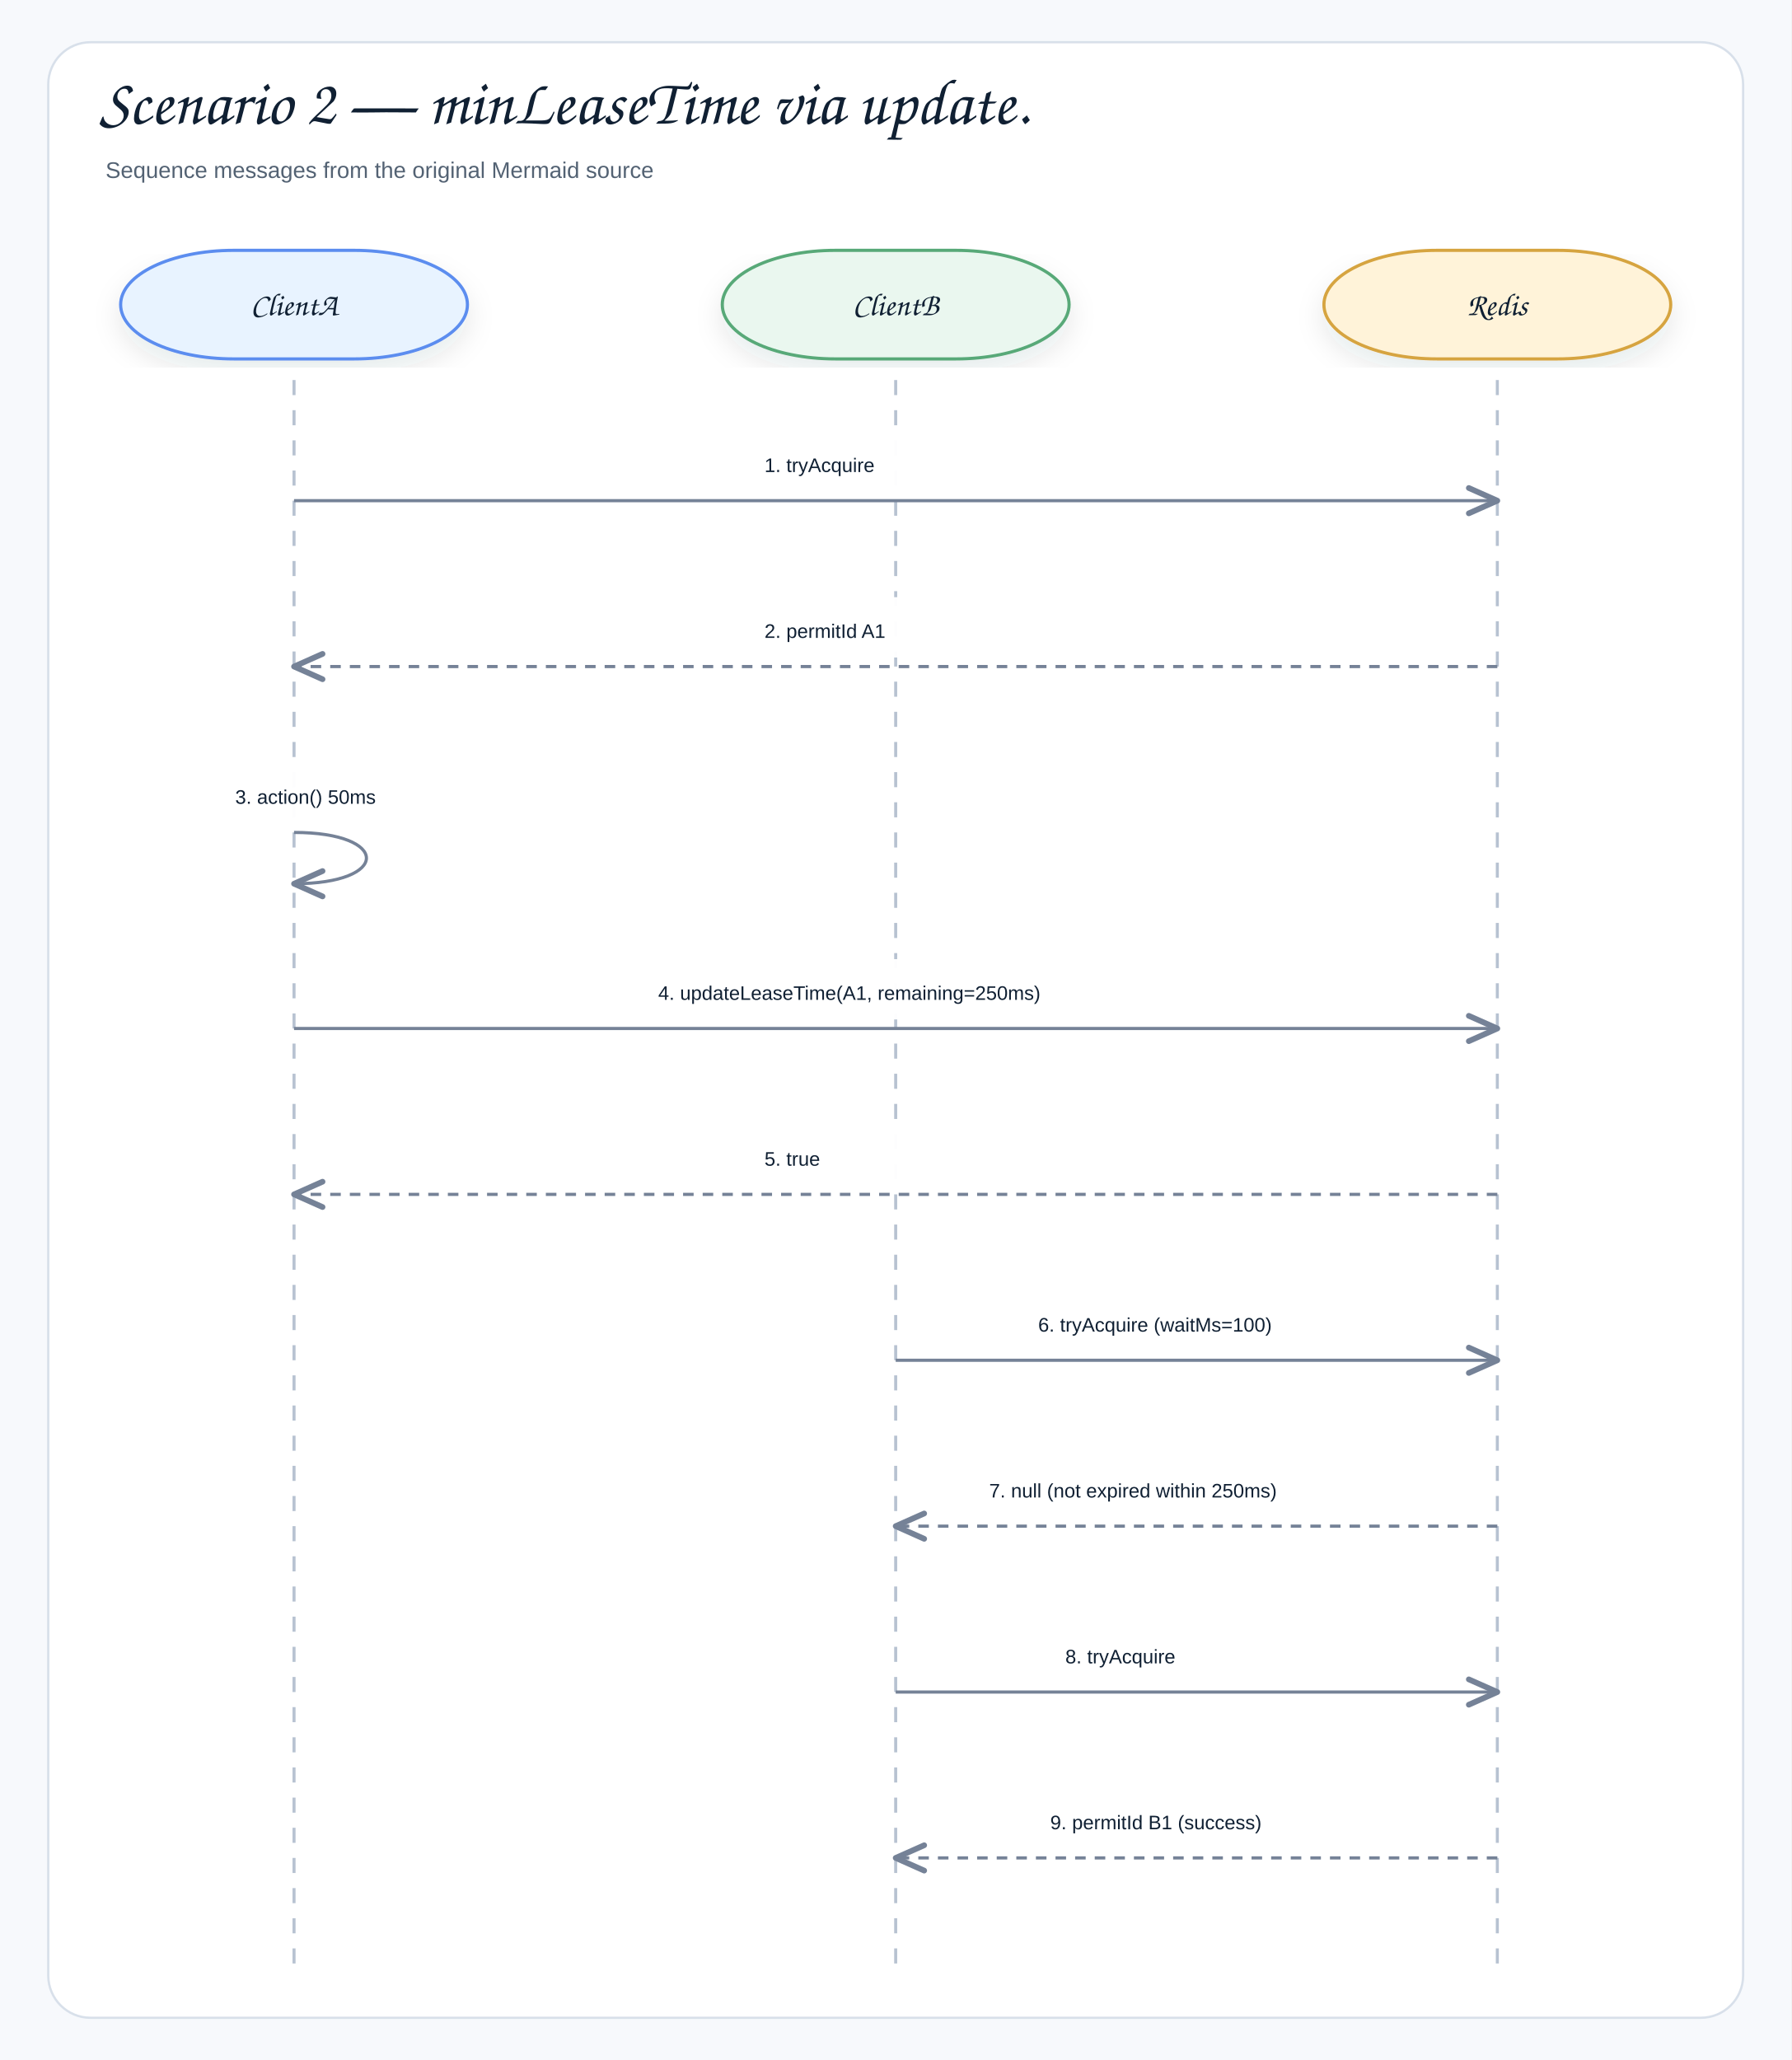
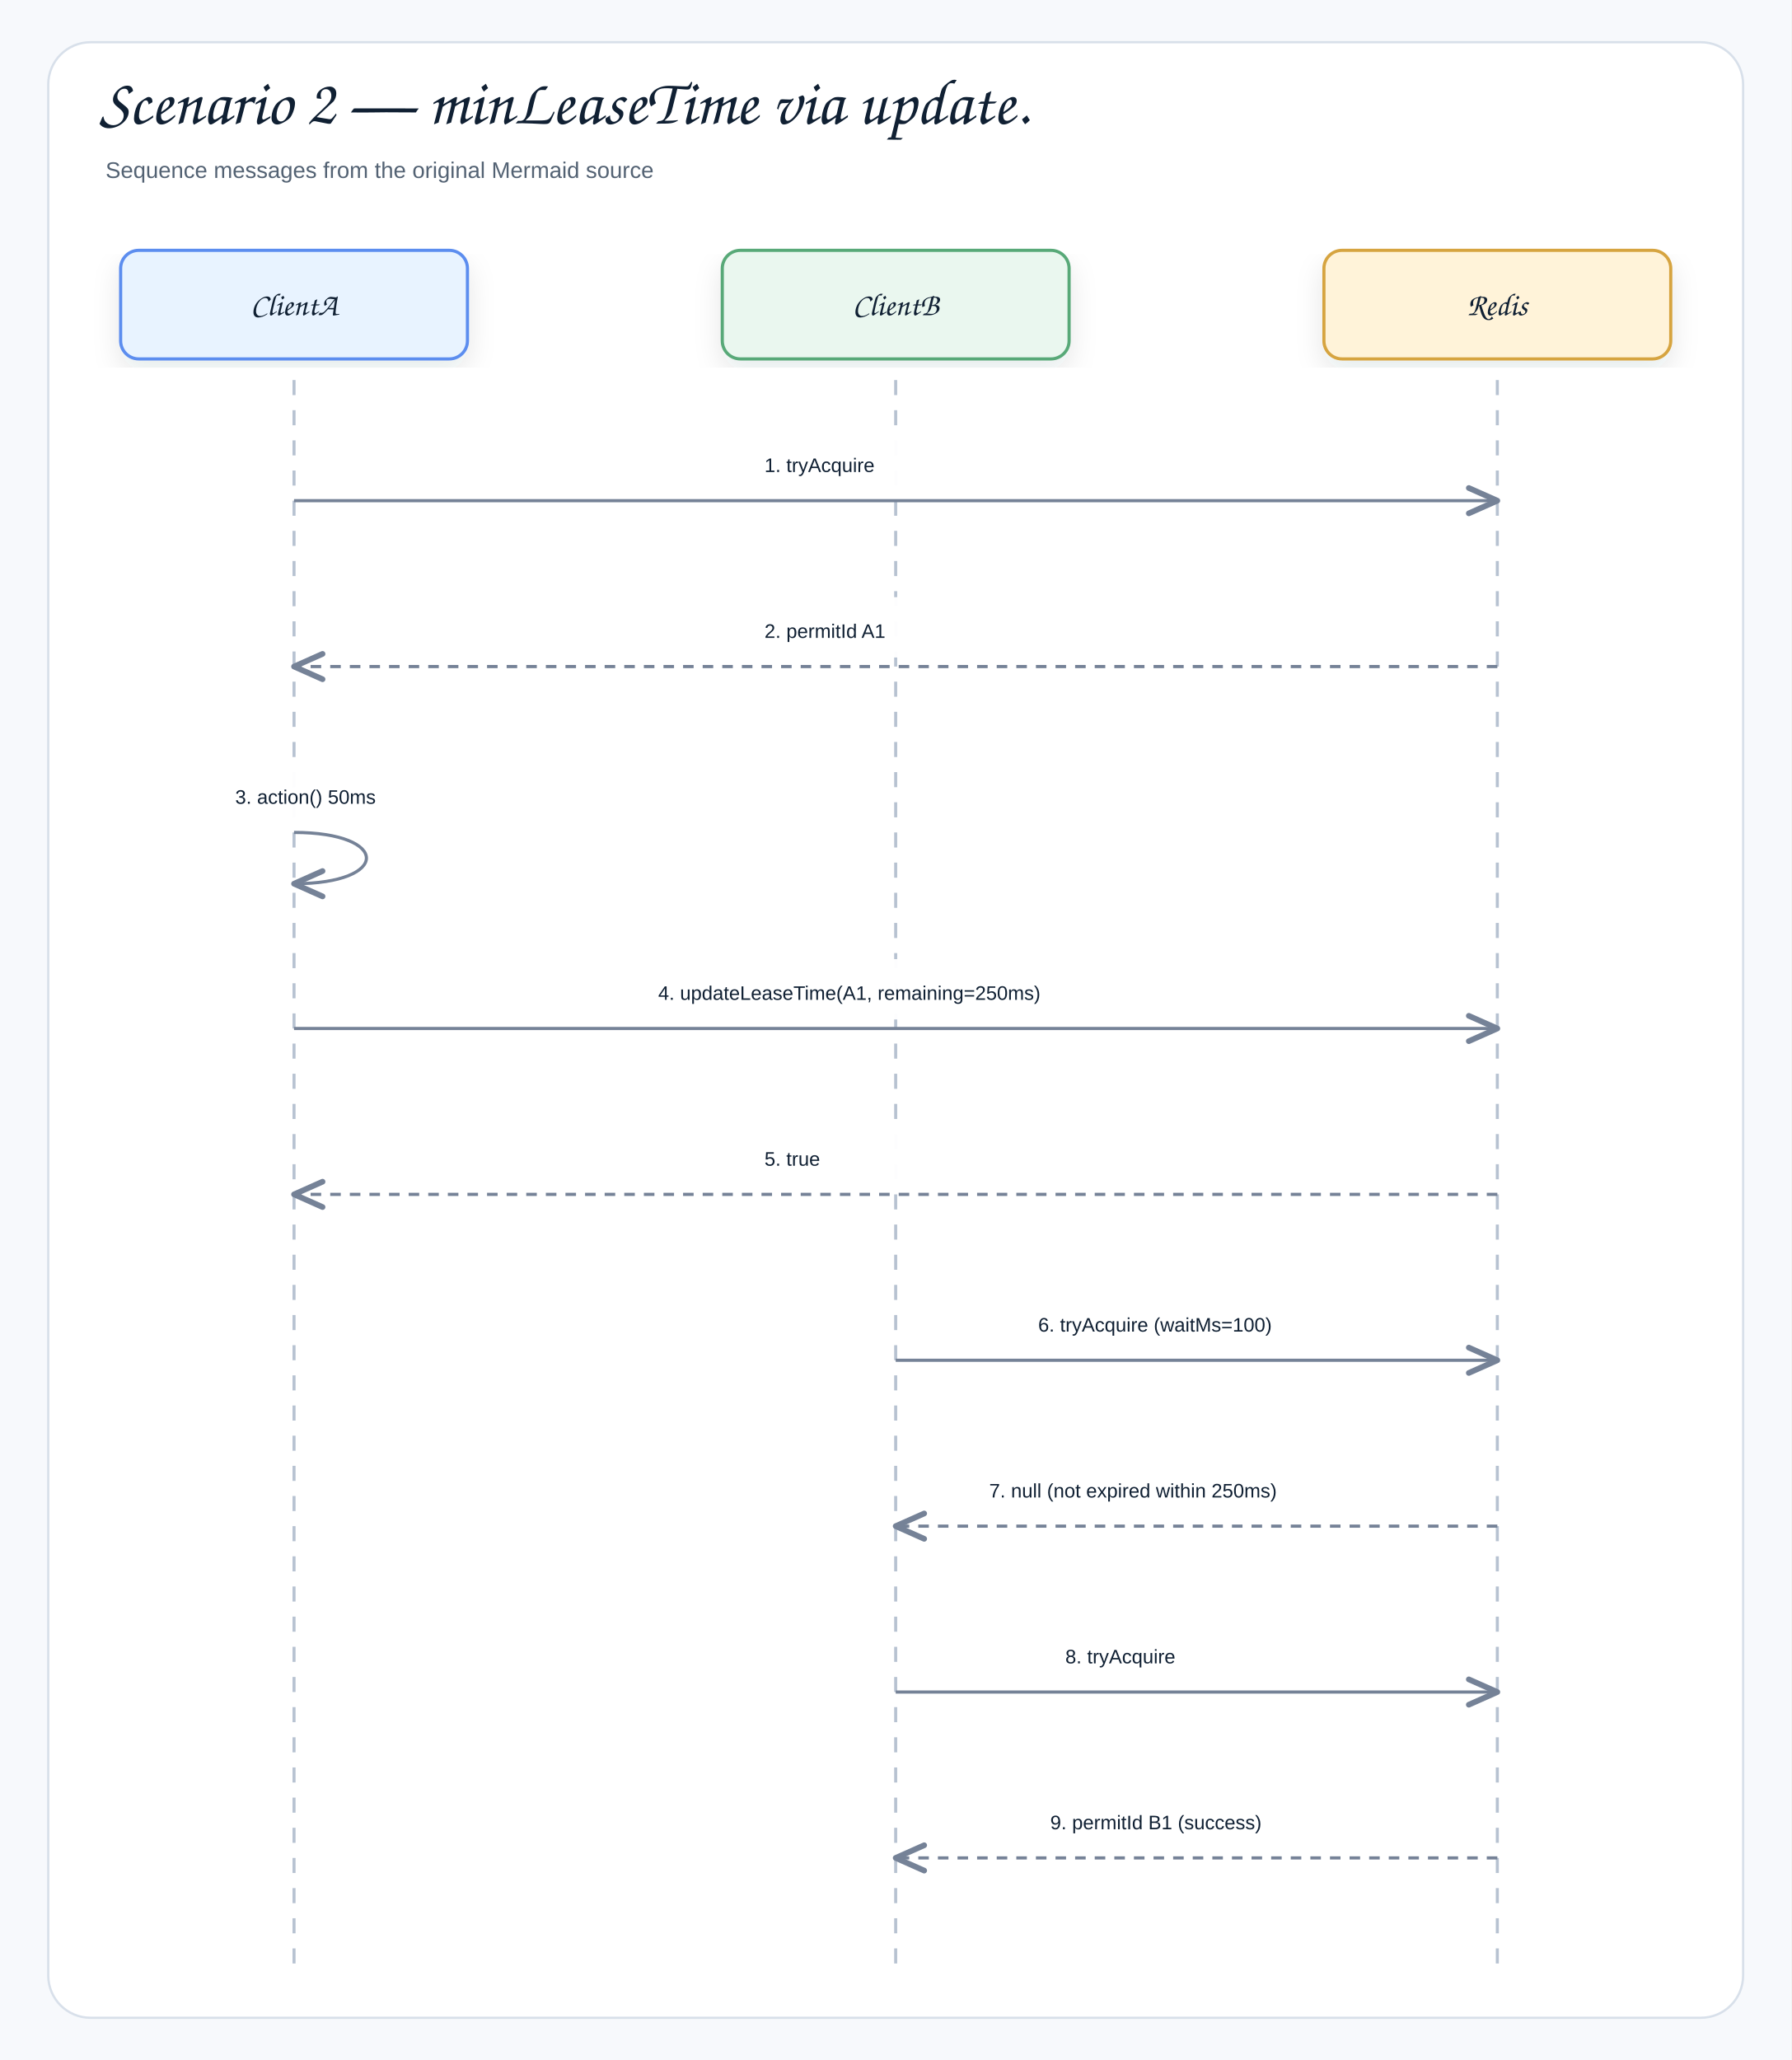
<svg xmlns="http://www.w3.org/2000/svg" width="1188" height="1366" viewBox="0 0 1188 1366" role="img" aria-label="Scenario 2 — minLeaseTime via updateLeaseTime">
  <defs>
    <filter id="shadow" x="-8%" y="-8%" width="116%" height="116%">
      <feDropShadow dx="0" dy="8" stdDeviation="9" flood-color="#1f2937" flood-opacity="0.10" />
    </filter>
    <marker id="openArrow" markerWidth="12" markerHeight="10" refX="10" refY="5" orient="auto" markerUnits="strokeWidth">
      <path d="M 1 1 L 10 5 L 1 9" fill="none" stroke="#758297" stroke-width="1.8" stroke-linecap="round" stroke-linejoin="round" />
    </marker>
    <marker id="inherit" markerWidth="14" markerHeight="12" refX="12" refY="6" orient="auto" markerUnits="strokeWidth">
      <path d="M 0 1 L 12 6 L 0 11 Z" fill="#ffffff" stroke="#758297" stroke-width="1.8" />
    </marker>
    <style>
    .canvas{fill:#f7f9fc}.frame{fill:#fff;stroke:#d8e0ea;stroke-width:1.5}
    .title{font-family:"Architects Daughter","Comic Mono","Comic Sans MS","Comic Sans",cursive;font-size:43px;font-weight:400;fill:#102033}
    .subtitle{font-family:"Comic Mono","Comic Sans MS","Comic Sans","Comic Neue",Arial,sans-serif;font-size:15px;font-weight:400;fill:#536273}
    .label{font-family:"Architects Daughter","Comic Mono","Comic Sans MS","Comic Sans",cursive;font-size:25px;font-weight:400;fill:#102033}
    .smallLabel{font-family:"Architects Daughter","Comic Mono","Comic Sans MS","Comic Sans",cursive;font-size:21px;font-weight:400;fill:#102033}
    .mono{font-family:"Comic Mono","Comic Sans MS","Comic Sans","Comic Neue",Arial,sans-serif;font-size:12px;font-weight:400;fill:#102033}
    .small{font-family:"Comic Mono","Comic Sans MS","Comic Sans","Comic Neue",Arial,sans-serif;font-size:12px;font-weight:400;fill:#536273}
    .strong{font-family:"Comic Mono","Comic Sans MS","Comic Sans","Comic Neue",Arial,sans-serif;font-size:13px;font-weight:400;fill:#102033}
    .card{stroke-width:2.1;filter:url(#shadow)}.compartment{stroke-width:1.5;fill:none}
    .line{stroke:#758297;stroke-width:2.1;fill:none;marker-end:url(#openArrow)}
    .plainLine{stroke:#758297;stroke-width:2.1;fill:none}
    .dashed{stroke:#758297;stroke-width:2.1;stroke-dasharray:7 6;fill:none;marker-end:url(#openArrow)}
    .inheritLine{stroke:#758297;stroke-width:2.2;fill:none;marker-end:url(#inherit)}
    .implLine{stroke:#758297;stroke-width:2.2;stroke-dasharray:8 7;fill:none;marker-end:url(#inherit)}
  </style>
  </defs>
  <rect class="canvas" width="1188" height="1366" />
  <rect class="frame" x="32" y="28" width="1124" height="1310" rx="28" />
  <text class="title" x="66" y="82">Scenario 2 — minLeaseTime via update.</text>
  <text class="subtitle" x="70" y="118">Sequence messages from the original Mermaid source</text>
-   <rect class="card" x="80" y="166" width="230" height="72" rx="75" fill="#E8F3FF" stroke="#5B8DEF" />
+   <rect class="card" x="80" y="166" width="230" height="72" rx="12" fill="#E8F3FF" stroke="#5B8DEF" />
  <text class="smallLabel" x="195" y="209" text-anchor="middle">ClientA</text>
  <line class="lifeline" x1="195" y1="252" x2="195" y2="1306" stroke="#b7c2d1" stroke-width="2" stroke-dasharray="10 10" />
-   <rect class="card" x="479" y="166" width="230" height="72" rx="75" fill="#EAF7EF" stroke="#58A978" />
+   <rect class="card" x="479" y="166" width="230" height="72" rx="12" fill="#EAF7EF" stroke="#58A978" />
  <text class="smallLabel" x="594" y="209" text-anchor="middle">ClientB</text>
  <line class="lifeline" x1="594" y1="252" x2="594" y2="1306" stroke="#b7c2d1" stroke-width="2" stroke-dasharray="10 10" />
-   <rect class="card" x="878" y="166" width="230" height="72" rx="75" fill="#FFF3D9" stroke="#D6A441" />
+   <rect class="card" x="878" y="166" width="230" height="72" rx="12" fill="#FFF3D9" stroke="#D6A441" />
  <text class="smallLabel" x="993" y="209" text-anchor="middle">Redis</text>
  <line class="lifeline" x1="993" y1="252" x2="993" y2="1306" stroke="#b7c2d1" stroke-width="2" stroke-dasharray="10 10" />
  <rect x="489" y="286" width="210" height="40" rx="67" fill="#ffffff" opacity="0.97" />
  <text class="strong" x="507" y="313" text-anchor="start">1. tryAcquire</text>
  <path class="line" d="M195 332 L993 332" />
  <rect x="489" y="396" width="210" height="40" rx="67" fill="#ffffff" opacity="0.97" />
  <text class="strong" x="507" y="423" text-anchor="start">2. permitId A1</text>
  <path class="dashed" d="M993 442 L195 442" />
  <rect x="138" y="506" width="210" height="40" rx="67" fill="#ffffff" opacity="0.97" />
  <text class="strong" x="156" y="533" text-anchor="start">3. action() 50ms</text>
  <path class="line" d="M195 552 C259 552 259 586 195 586" />
  <rect x="418.5" y="636" width="351" height="40" rx="67" fill="#ffffff" opacity="0.97" />
  <text class="strong" x="436.5" y="663" text-anchor="start">4. updateLeaseTime(A1, remaining=250ms)</text>
  <path class="line" d="M195 682 L993 682" />
  <rect x="489" y="746" width="210" height="40" rx="67" fill="#ffffff" opacity="0.97" />
  <text class="strong" x="507" y="773" text-anchor="start">5. true</text>
  <path class="dashed" d="M993 792 L195 792" />
  <rect x="670.5" y="856" width="246" height="40" rx="67" fill="#ffffff" opacity="0.97" />
  <text class="strong" x="688.5" y="883" text-anchor="start">6. tryAcquire (waitMs=100)</text>
  <path class="line" d="M594 902 L993 902" />
  <rect x="638" y="966" width="311" height="40" rx="67" fill="#ffffff" opacity="0.97" />
  <text class="strong" x="656" y="993" text-anchor="start">7. null (not expired within 250ms)</text>
  <path class="dashed" d="M993 1012 L594 1012" />
  <rect x="688.5" y="1076" width="210" height="40" rx="67" fill="#ffffff" opacity="0.97" />
  <text class="strong" x="706.5" y="1103" text-anchor="start">8. tryAcquire</text>
  <path class="line" d="M594 1122 L993 1122" />
  <rect x="678.5" y="1186" width="230" height="40" rx="67" fill="#ffffff" opacity="0.97" />
  <text class="strong" x="696.5" y="1213" text-anchor="start">9. permitId B1 (success)</text>
  <path class="dashed" d="M993 1232 L594 1232" />
</svg>
